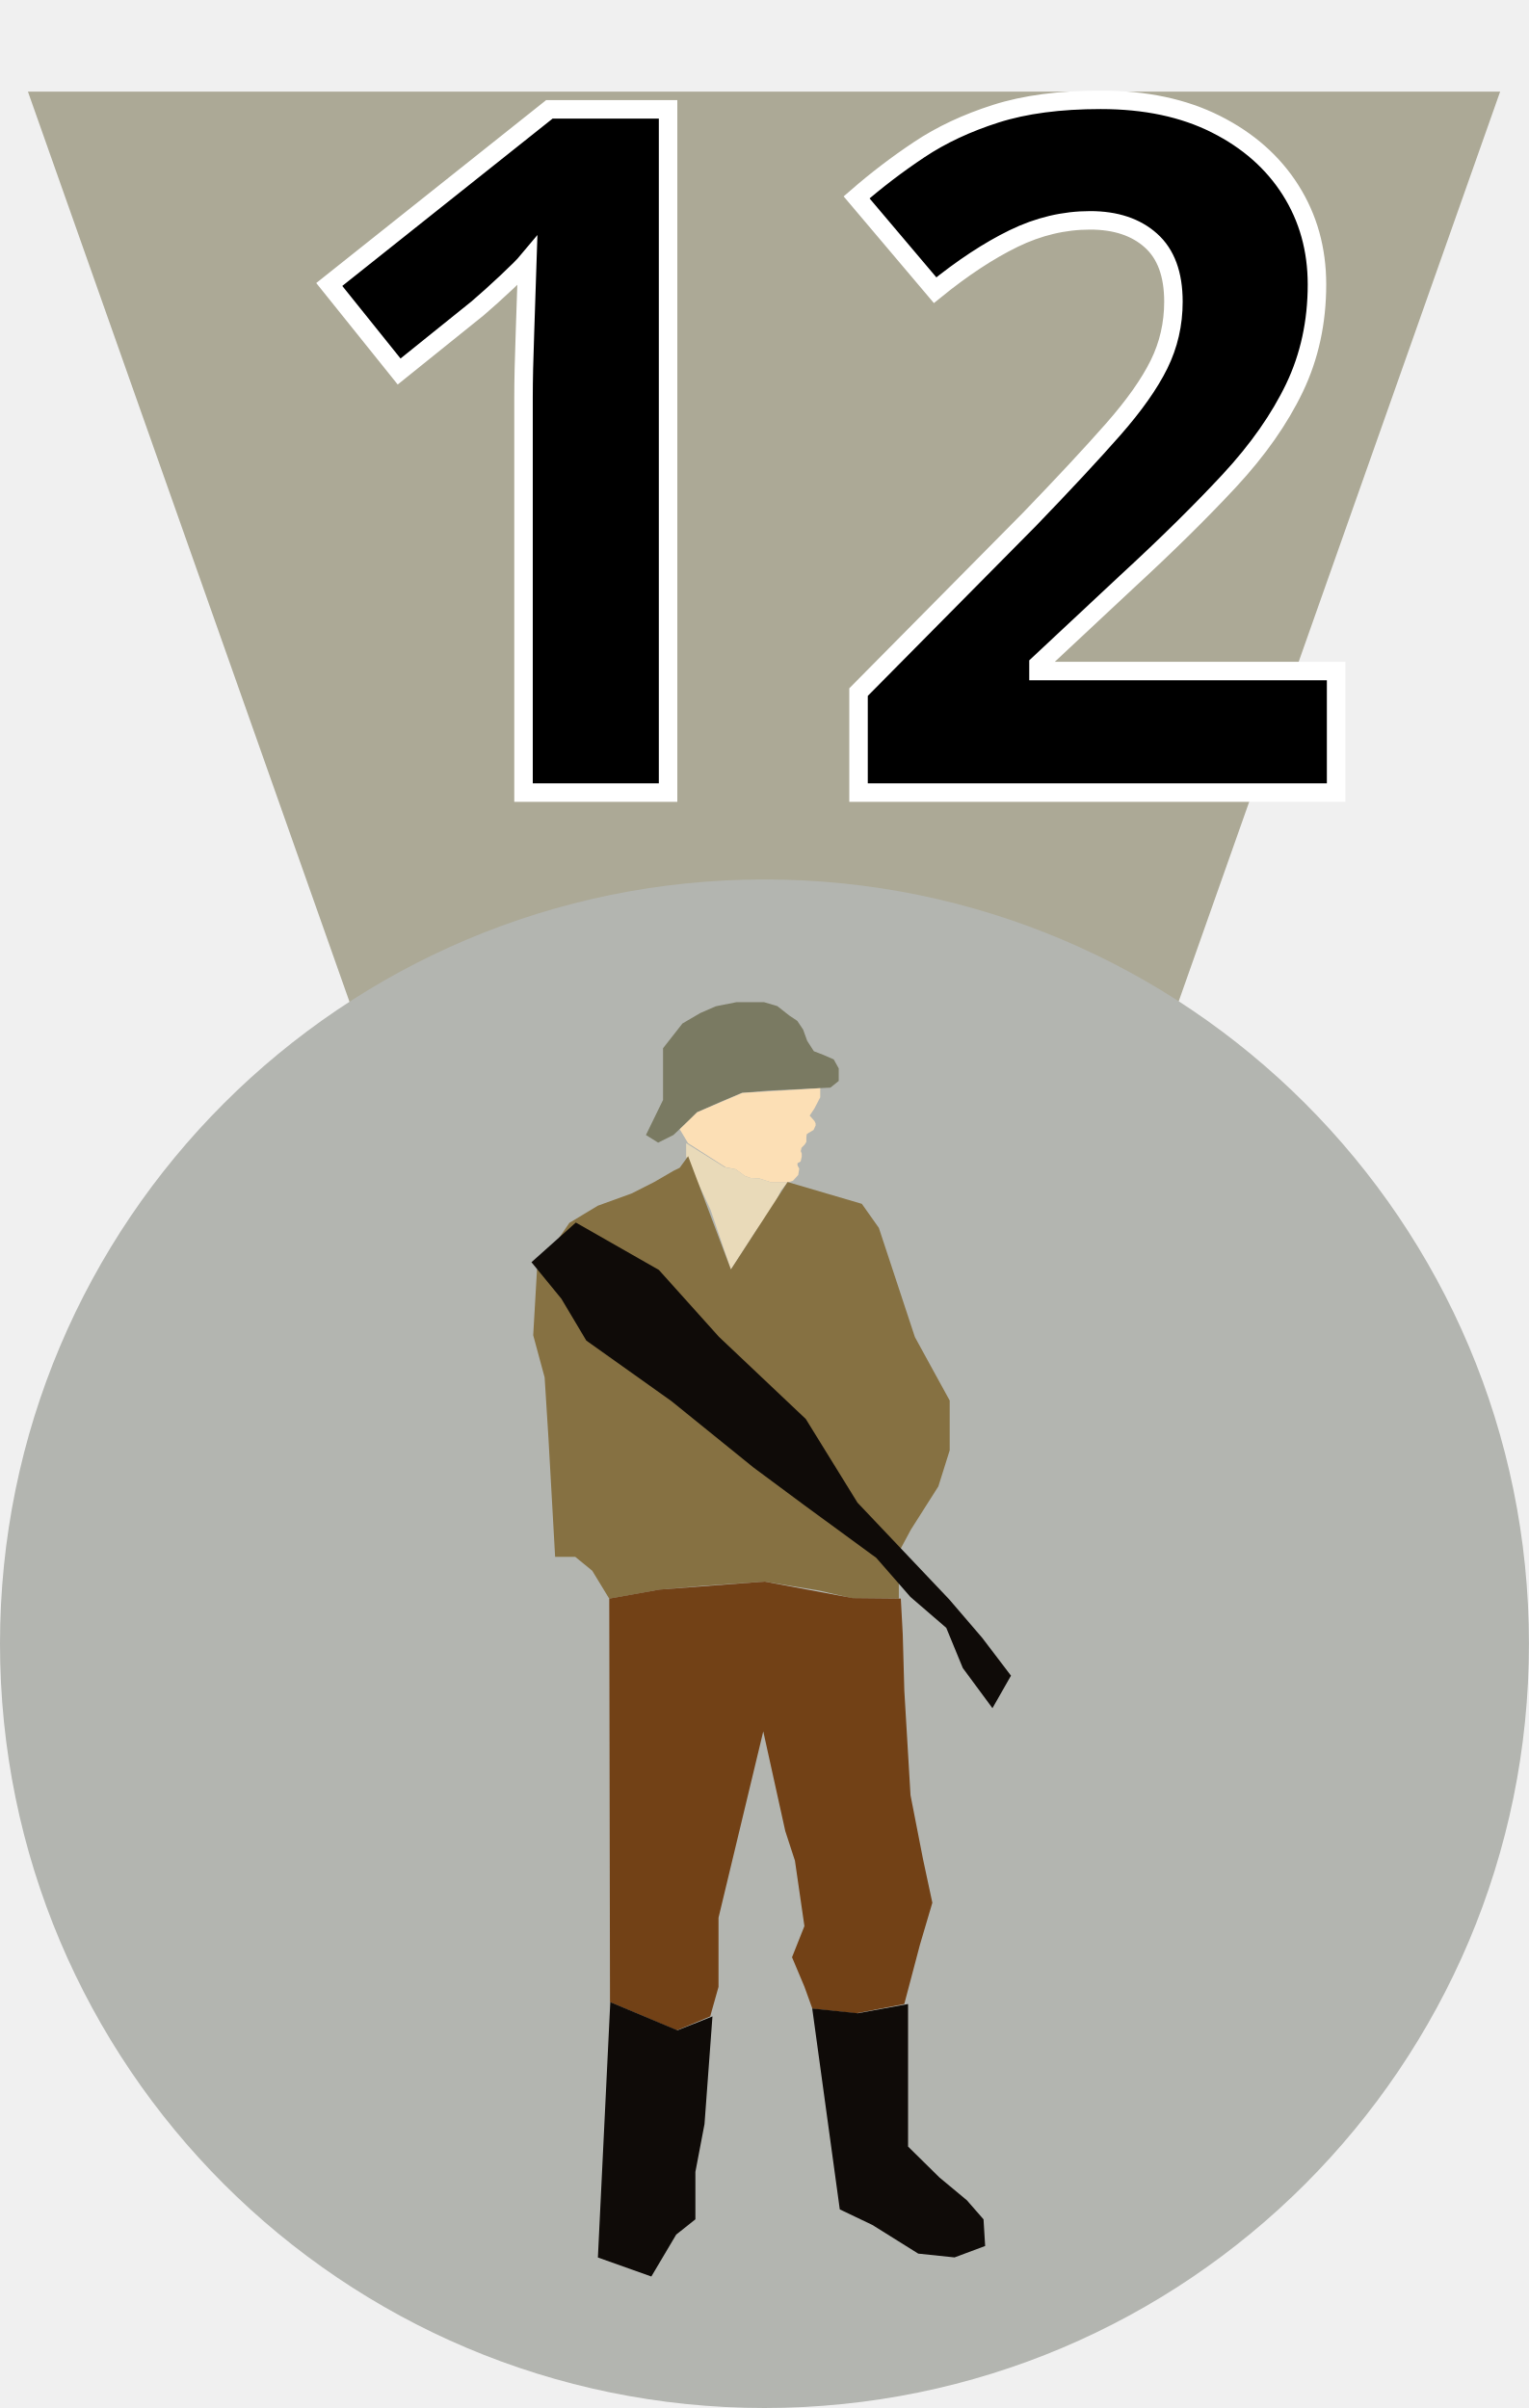
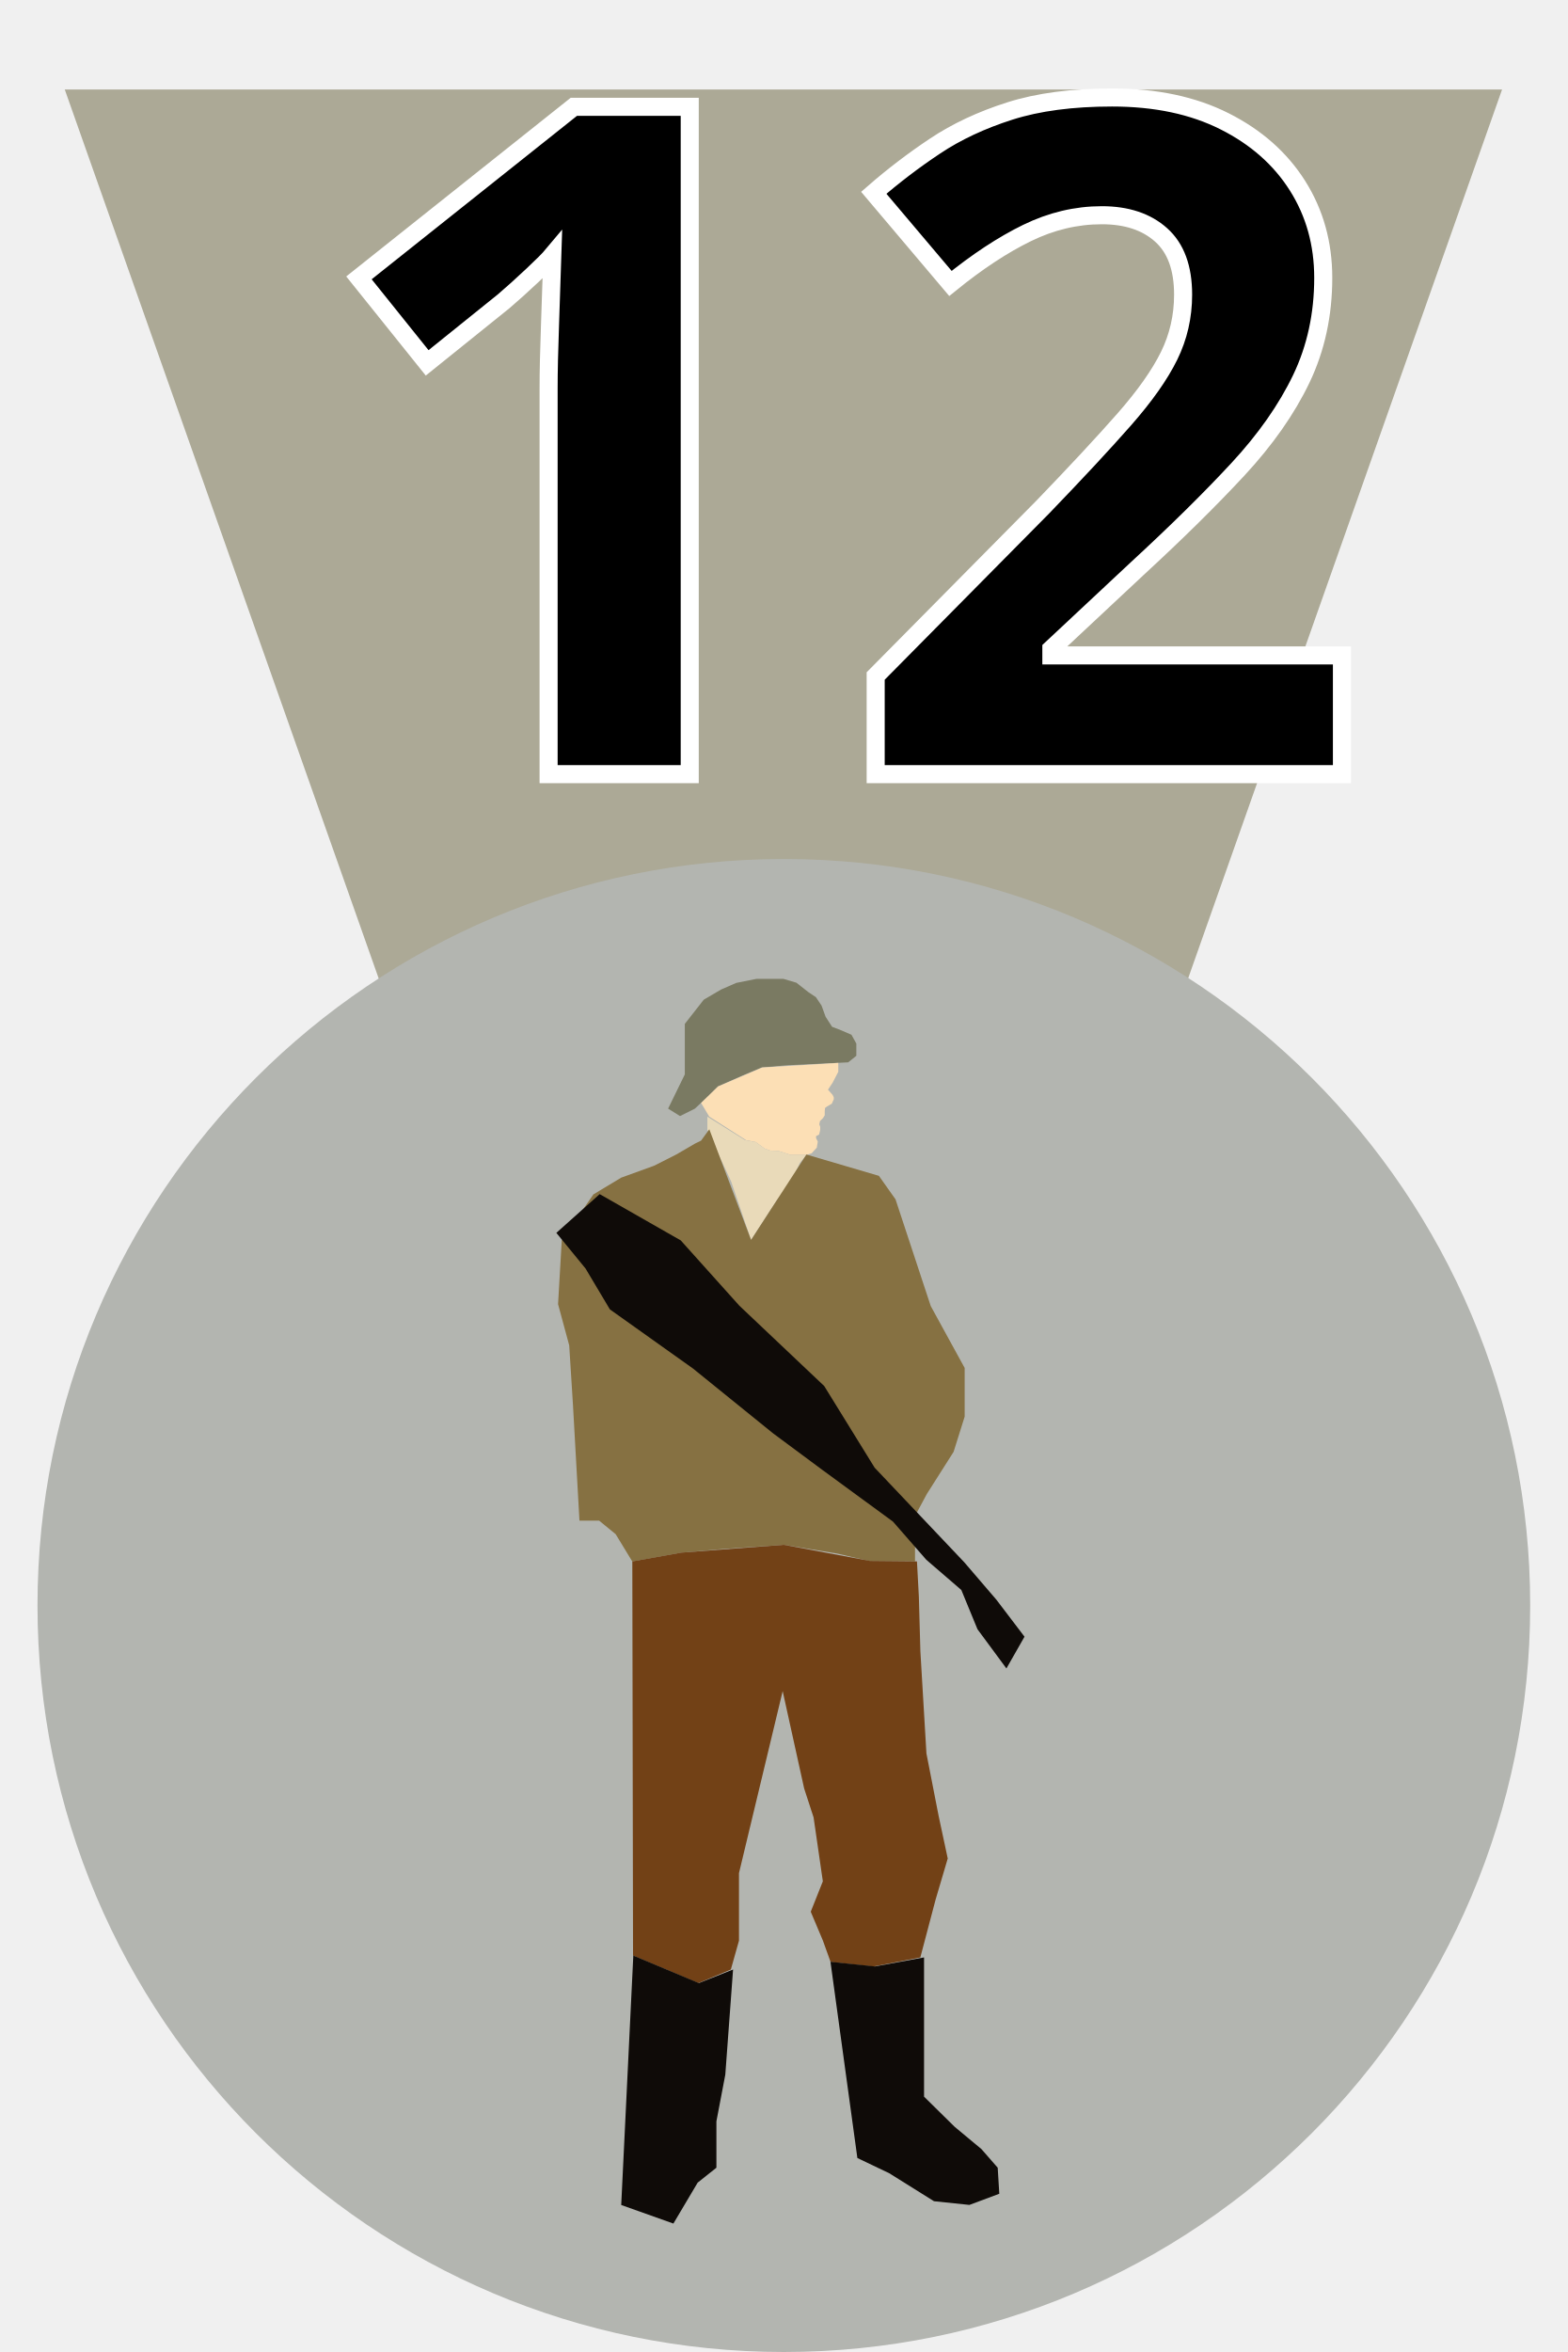
- <svg xmlns="http://www.w3.org/2000/svg" viewBox="0 0 330.7 520.97">
+ <svg xmlns="http://www.w3.org/2000/svg" viewBox="0 0 330.7 520.97" width="20" height="30">
  <defs>
    <style>
      .cls-1 {
        fill: #aca996;
      }

      .cls-2 {
        font-size: 207.02px;
        stroke: #fff;
        stroke-miterlimit: 10;
        stroke-width: 4px;
        font-family: AnonymousPro-Bold, Anonymous Pro;
        font-weight: 700;
      }

      .cls-3 {
        fill: #b3b5b0;
      }

      .cls-4 {
        fill: #7a7a62;
      }

      .cls-5 {
        fill: #fcdfb5;
      }

      .cls-6 {
        fill: #e9dab9;
      }

      .cls-7 {
        fill: #867142;
      }

      .cls-8 {
        fill: #724116;
      }

      .cls-9 {
        fill: #0f0b08;
      }
    </style>
  </defs>
  <g id="Layer_2" data-name="Layer 2">
    <g id="Layer_1-2" data-name="Layer 1">
      <g>
        <polygon class="cls-1" points="165.25 19.82 6.04 19.82 78.8 225.82 165.25 225.82 251.7 225.82 324.47 19.82 165.25 19.82" />
        <text class="cls-2" transform="translate(59 171.47)">12</text>
        <circle class="cls-3" cx="165.35" cy="355.62" r="165.35" />
        <g>
          <polygon class="cls-4" points="139.71 245.56 143.41 237.98 143.41 226.79 147.61 221.43 151.47 219.17 154.82 217.71 159.29 216.82 162.37 216.82 165.26 216.82 168.13 217.67 170.76 219.74 172.45 220.87 173.71 222.75 174.59 225.19 176.03 227.43 178.12 228.24 180.33 229.2 181.41 231.15 181.41 233.86 179.61 235.31 166.24 235.95 160.45 236.44 156.26 238.2 150.79 240.62 149.02 242.38 147.04 244.25 145.65 245.56 142.35 247.21 139.71 245.56" />
          <polygon class="cls-5" points="148.83 247.33 147.02 244.31 150.78 240.65 160.57 236.45 177.41 235.43 177.41 237.4 176.16 239.81 175.13 241.36 176.17 242.54 176.41 243.06 176.41 243.51 175.97 244.47 174.91 245.09 174.48 245.41 174.41 246.14 174.41 247.05 174.03 247.65 173.36 248.32 173.2 249.05 173.41 249.57 173.41 250.26 173.17 251.29 172.49 251.66 172.49 252.12 172.87 252.85 172.65 254.21 172.23 254.67 171.5 255.46 170.35 255.82 166.87 255.82 164.15 254.93 162.33 254.85 161.13 254.43 159.1 252.96 156.97 252.54 148.83 247.33" />
          <polygon class="cls-6" points="168.93 257.56 170.35 255.82 166.87 255.82 164.15 254.93 162.33 254.85 161.13 254.43 159.1 252.96 156.76 252.54 148.41 247.33 148.41 250.26 149.61 252.42 150.62 255.19 151.73 257.52 153.67 261.7 158.08 274.65 163.81 265.81 166.72 262.13 168.93 257.56" />
          <polyline class="cls-7" points="148.84 250.14 148.79 250.21 147.01 252.65 145.7 253.29 141.54 255.71 136.63 258.2 129.32 260.85 123.16 264.56 116.15 274.72 115.33 288.88 117.8 298 118.63 311.17 120.07 336.82 124.42 336.82 128.09 339.82 131.78 345.88 142.62 343.92 152.59 343.05 165.35 342.18 177.16 344.11 184.46 345.82 192.27 345.82 194.41 345.86 194.41 335.79 197.04 330.9 202.96 321.58 205.41 313.78 205.41 308.46 205.41 303 201.57 296 197.89 289.28 190.09 265.65 186.41 260.45 170.35 255.73 158.09 274.65" />
          <path class="cls-6" d="M162.55,274.72" />
          <polygon class="cls-8" points="131.94 433.16 146.41 439.26 153.61 436.25 155.41 429.86 155.41 414.9 165.09 374.58 169.85 396.15 171.94 402.56 173.99 416.71 171.31 423.45 174.01 429.86 175.71 434.58 185.15 435.59 195.59 433.57 198.97 420.76 201.66 411.66 199.64 402.22 196.94 388.4 195.6 365.81 195.26 353.62 194.84 345.86 184.46 345.76 165.35 342.18 142.62 343.91 131.78 345.86 131.94 433.16" />
          <polygon class="cls-9" points="129.32 488.41 140.88 492.52 146.26 483.45 150.41 480.15 150.41 469.88 152.38 459.54 154.1 436.25 146.53 439.26 132 433.16 129.32 488.41" />
          <polygon class="cls-9" points="181.64 478 175.68 434.54 185.54 435.57 196.41 433.57 196.41 455.73 196.41 464.41 203.18 471.08 209.13 476.03 212.73 480.15 213.08 485.92 206.46 488.39 198.61 487.57 188.71 481.38 181.64 478" />
          <polygon class="cls-9" points="114.95 273.08 124.55 264.5 142.51 274.75 155.5 289.22 174.29 307 185.47 325.1 205.32 346.04 212.44 354.34 218.67 362.53 214.66 369.56 208.25 360.88 204.67 352.18 196.92 345.5 189.53 337.04 173.97 325.65 162.97 317.49 145.21 303.12 126.81 290.03 121.42 280.98 114.95 273.08" />
        </g>
      </g>
    </g>
  </g>
</svg>
